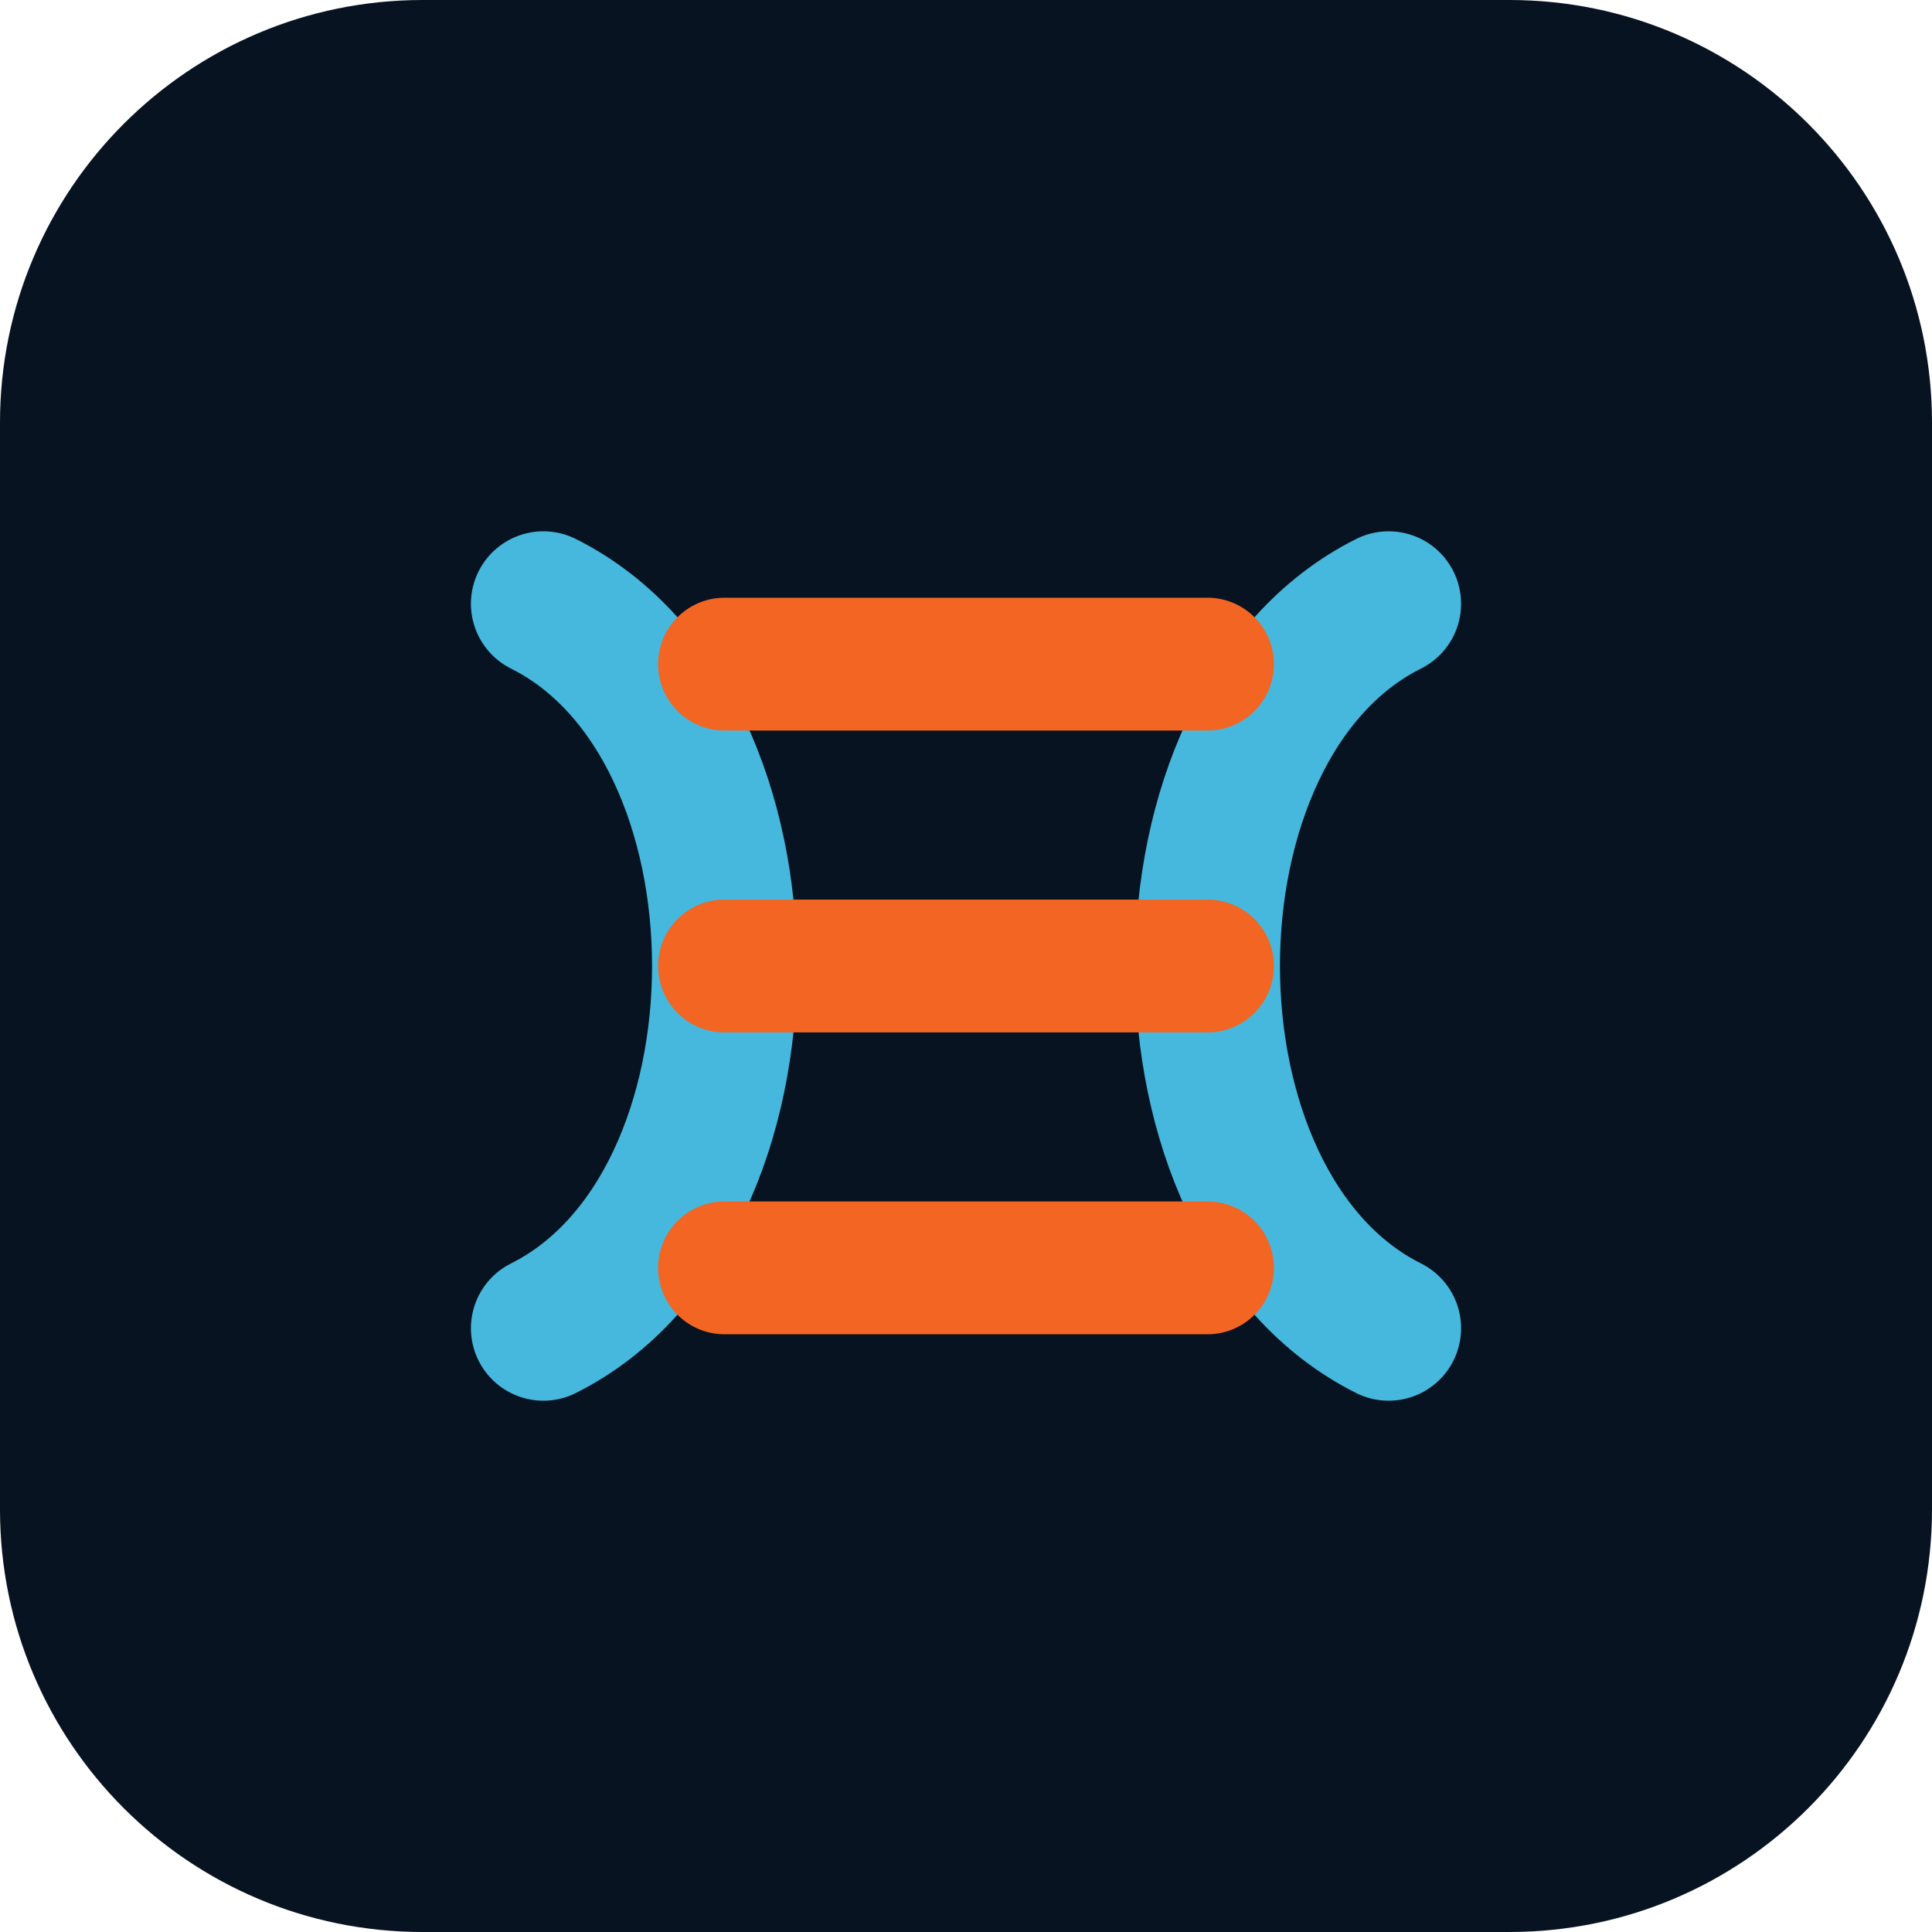
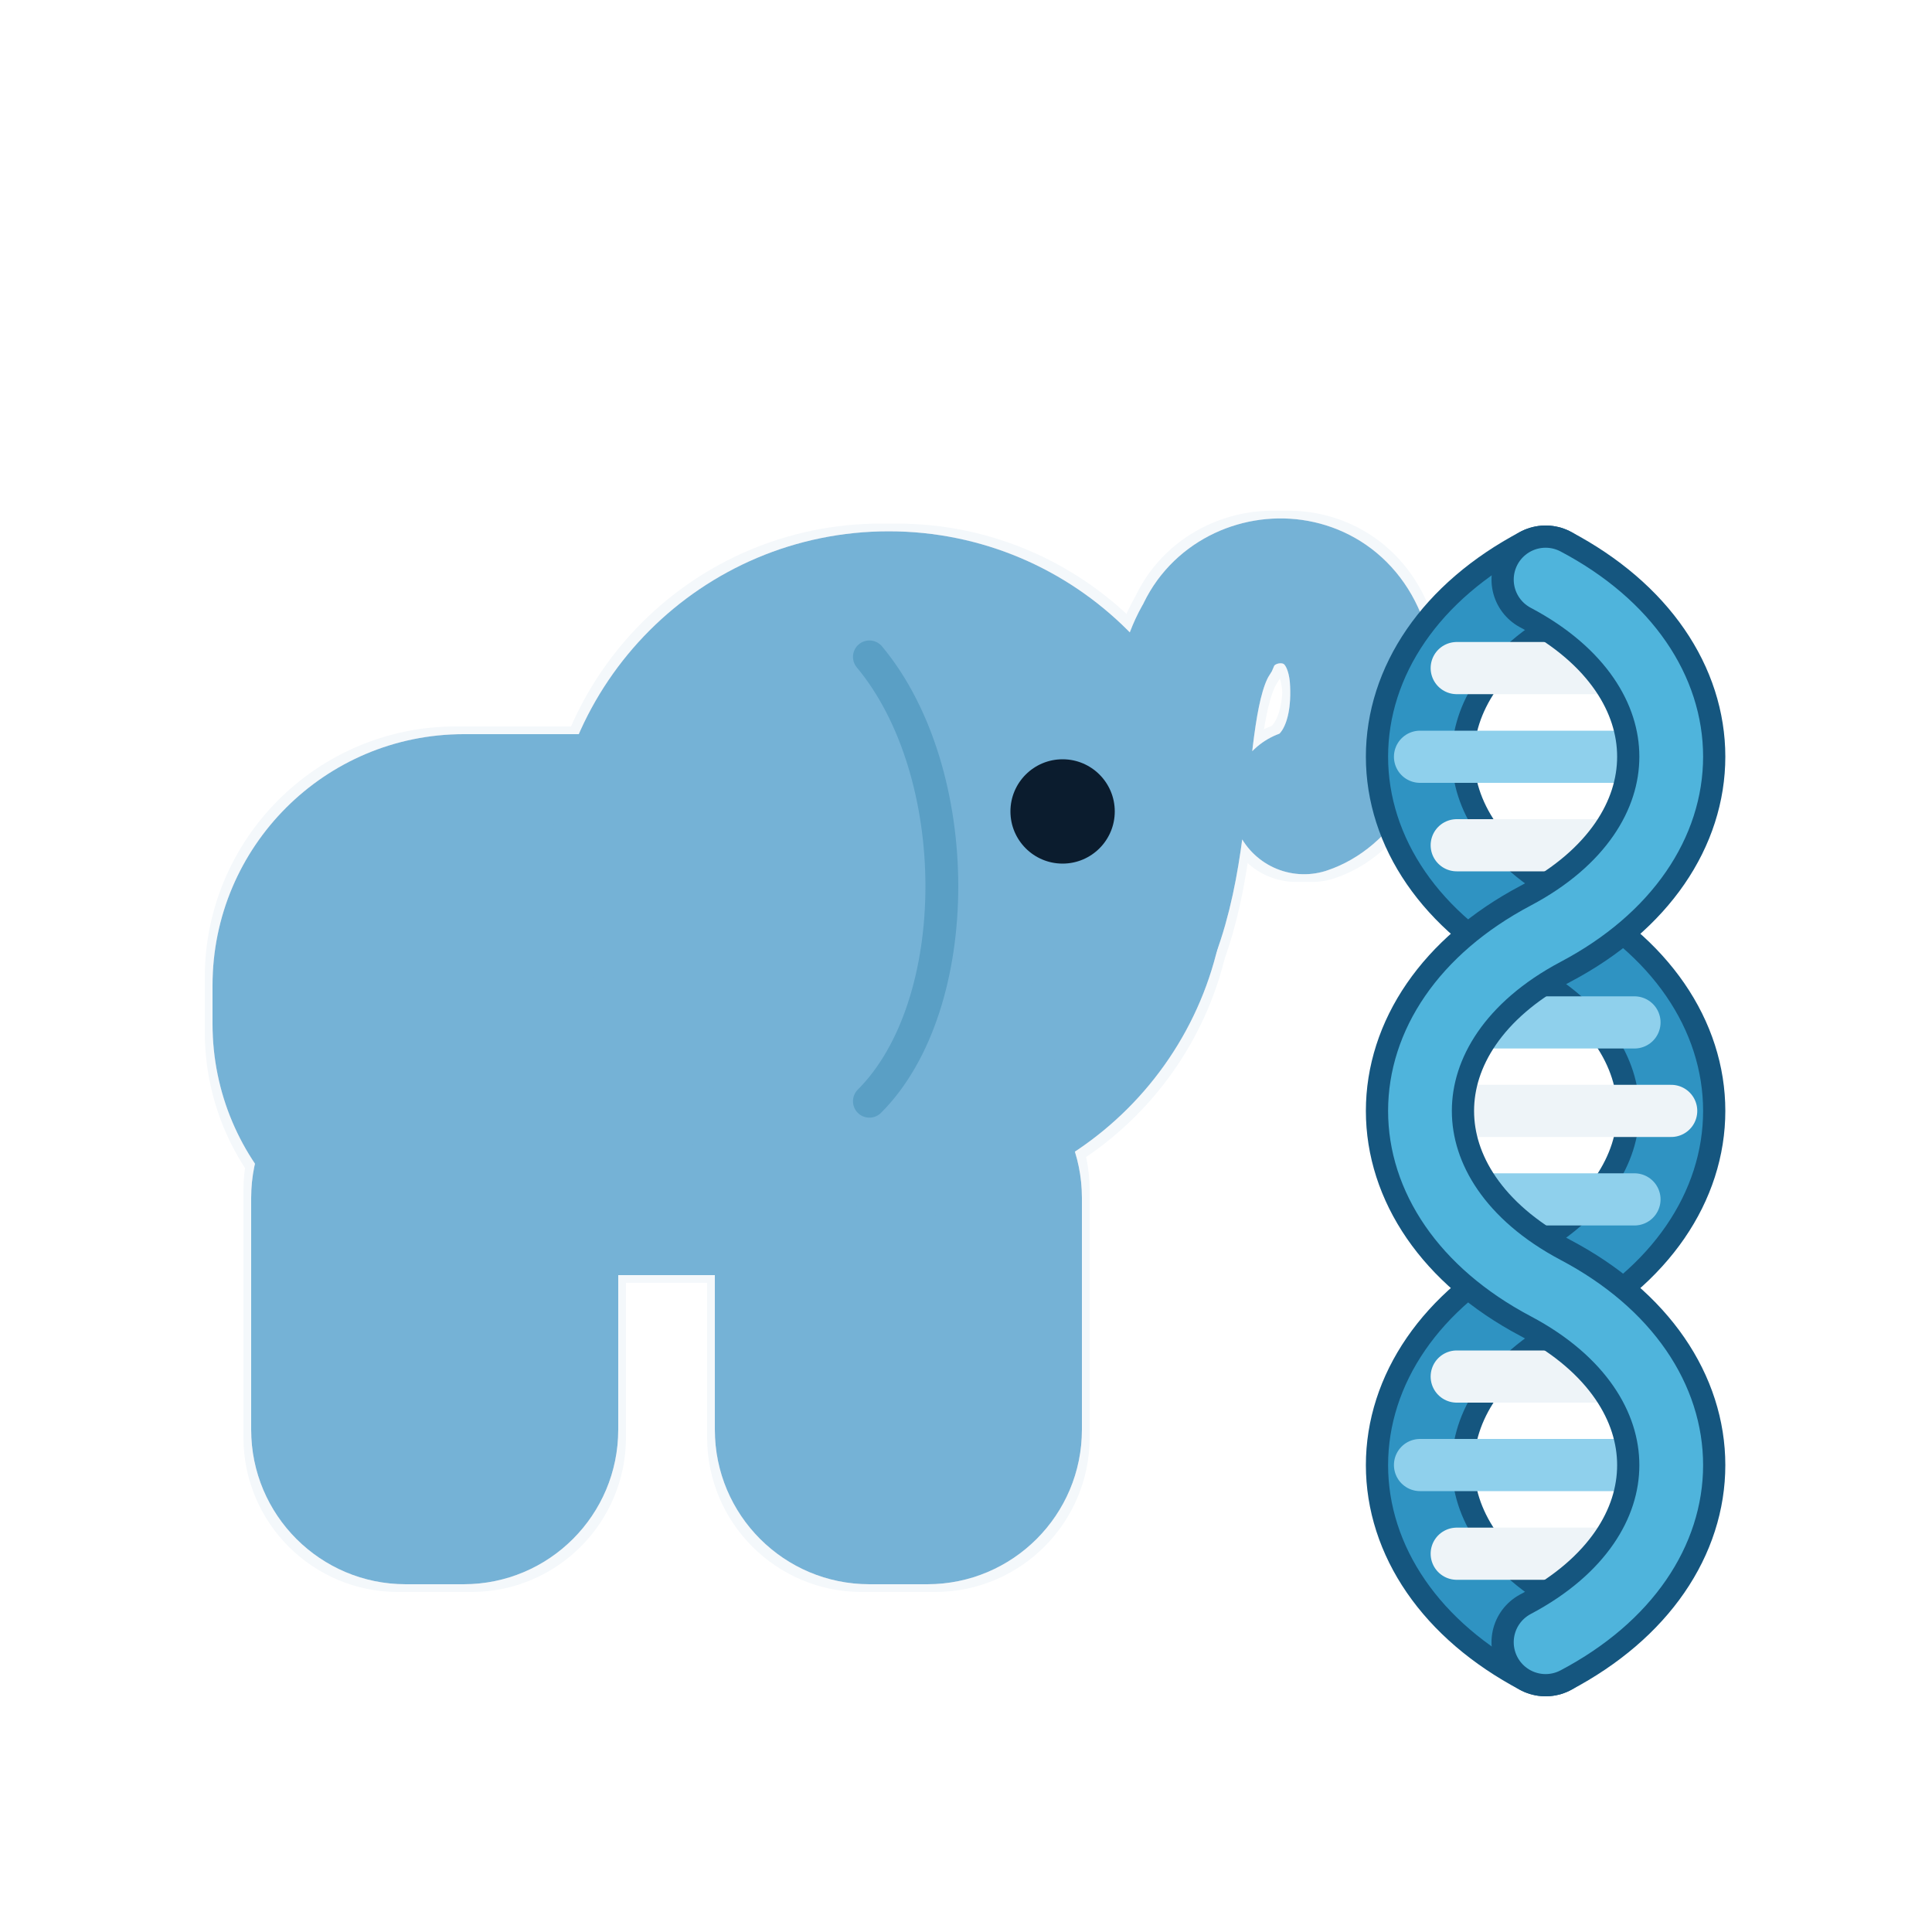
- <svg xmlns="http://www.w3.org/2000/svg" viewBox="0 0 32 32" role="img" aria-label="Bioseq">
-   <rect width="32" height="32" rx="7" fill="#071320" />
-   <path d="M9 22c4-2 4-10 0-12M23 10c-4 2-4 10 0 12" fill="none" stroke="#46b8de" stroke-width="2.4" stroke-linecap="round" />
-   <path d="M12 11h8M12 16h8M12 21h8" stroke="#f26522" stroke-width="2.2" stroke-linecap="round" />
+ <svg xmlns="http://www.w3.org/2000/svg" viewBox="0 0 100 100" width="100" height="100" fill="none">
+   <defs>
+     <filter id="sticker" x="-25%" y="-25%" width="150%" height="150%">
+       <feMorphology in="SourceAlpha" operator="dilate" radius="3.3" result="d" />
+       <feFlood flood-color="#f4f8fb" />
+       <feComposite in2="d" operator="in" result="o" />
+       <feMerge>
+         <feMergeNode in="o" />
+         <feMergeNode in="SourceGraphic" />
+       </feMerge>
+     </filter>
+   </defs>
+   <g filter="url(#sticker)" fill="#74b2d6">
+     <rect x="13" y="54" width="19" height="28" rx="8" />
+     <rect x="37" y="54" width="19" height="28" rx="8" />
+     <rect x="11" y="38" width="42" height="28" rx="13" />
+     <circle cx="46" cy="45" r="17.5" />
+     <g transform="rotate(-6 40 44)">
+       <ellipse cx="40" cy="44" rx="11" ry="13" />
+     </g>
+     <path d="M57,52 C62,47 60,37 62.5,33 C64,29.5 70,29.5 70.5,35 C70.8,39 69,41 67.5,41.5" stroke="#74b2d6" stroke-width="7.5" stroke-linecap="round" fill="none" />
+   </g>
+   <path d="M45,34 C50,40 50,52 45,57" stroke="#3f8cb4" stroke-width="1.7" stroke-linecap="round" fill="none" opacity="0.5" />
+   <circle cx="55" cy="42" r="2.7" fill="#0b1c2e" />
+   <g stroke-linecap="round" fill="none">
+     <path d="M80,30 C71.33,34.58 71.33,43.75 80,48.33 C88.67,52.92 88.67,62.08 80,66.67 C71.33,71.25 71.33,80.42 80,85" stroke="#15567f" stroke-width="5.6" />
+     <path d="M80,30 C71.33,34.58 71.33,43.75 80,48.33 C88.67,52.92 88.67,62.08 80,66.67 C71.33,71.25 71.33,80.42 80,85" stroke="#2f93c2" stroke-width="3.3" />
+     <line x1="75.40" y1="34.58" x2="84.60" y2="34.58" stroke="#eef4f8" stroke-width="2.7" />
+     <line x1="73.50" y1="39.17" x2="86.50" y2="39.17" stroke="#8fd0ec" stroke-width="2.7" />
+     <line x1="75.40" y1="43.75" x2="84.60" y2="43.75" stroke="#eef4f8" stroke-width="2.7" />
+     <line x1="75.40" y1="52.92" x2="84.60" y2="52.92" stroke="#8fd0ec" stroke-width="2.7" />
+     <line x1="73.50" y1="57.50" x2="86.50" y2="57.50" stroke="#eef4f8" stroke-width="2.7" />
+     <line x1="75.40" y1="62.08" x2="84.60" y2="62.08" stroke="#8fd0ec" stroke-width="2.7" />
+     <line x1="75.40" y1="71.25" x2="84.60" y2="71.25" stroke="#eef4f8" stroke-width="2.7" />
+     <line x1="73.50" y1="75.83" x2="86.50" y2="75.83" stroke="#8fd0ec" stroke-width="2.7" />
+     <line x1="75.40" y1="80.42" x2="84.60" y2="80.42" stroke="#eef4f8" stroke-width="2.7" />
+     <path d="M80,30 C88.67,34.58 88.67,43.75 80,48.33 C71.33,52.92 71.33,62.08 80,66.67 C88.67,71.25 88.67,80.42 80,85" stroke="#15567f" stroke-width="5.6" />
+     <path d="M80,30 C88.67,34.58 88.67,43.75 80,48.33 C71.33,52.92 71.33,62.08 80,66.67 C88.67,71.25 88.67,80.42 80,85" stroke="#4fb4dc" stroke-width="3.3" />
+   </g>
</svg>
